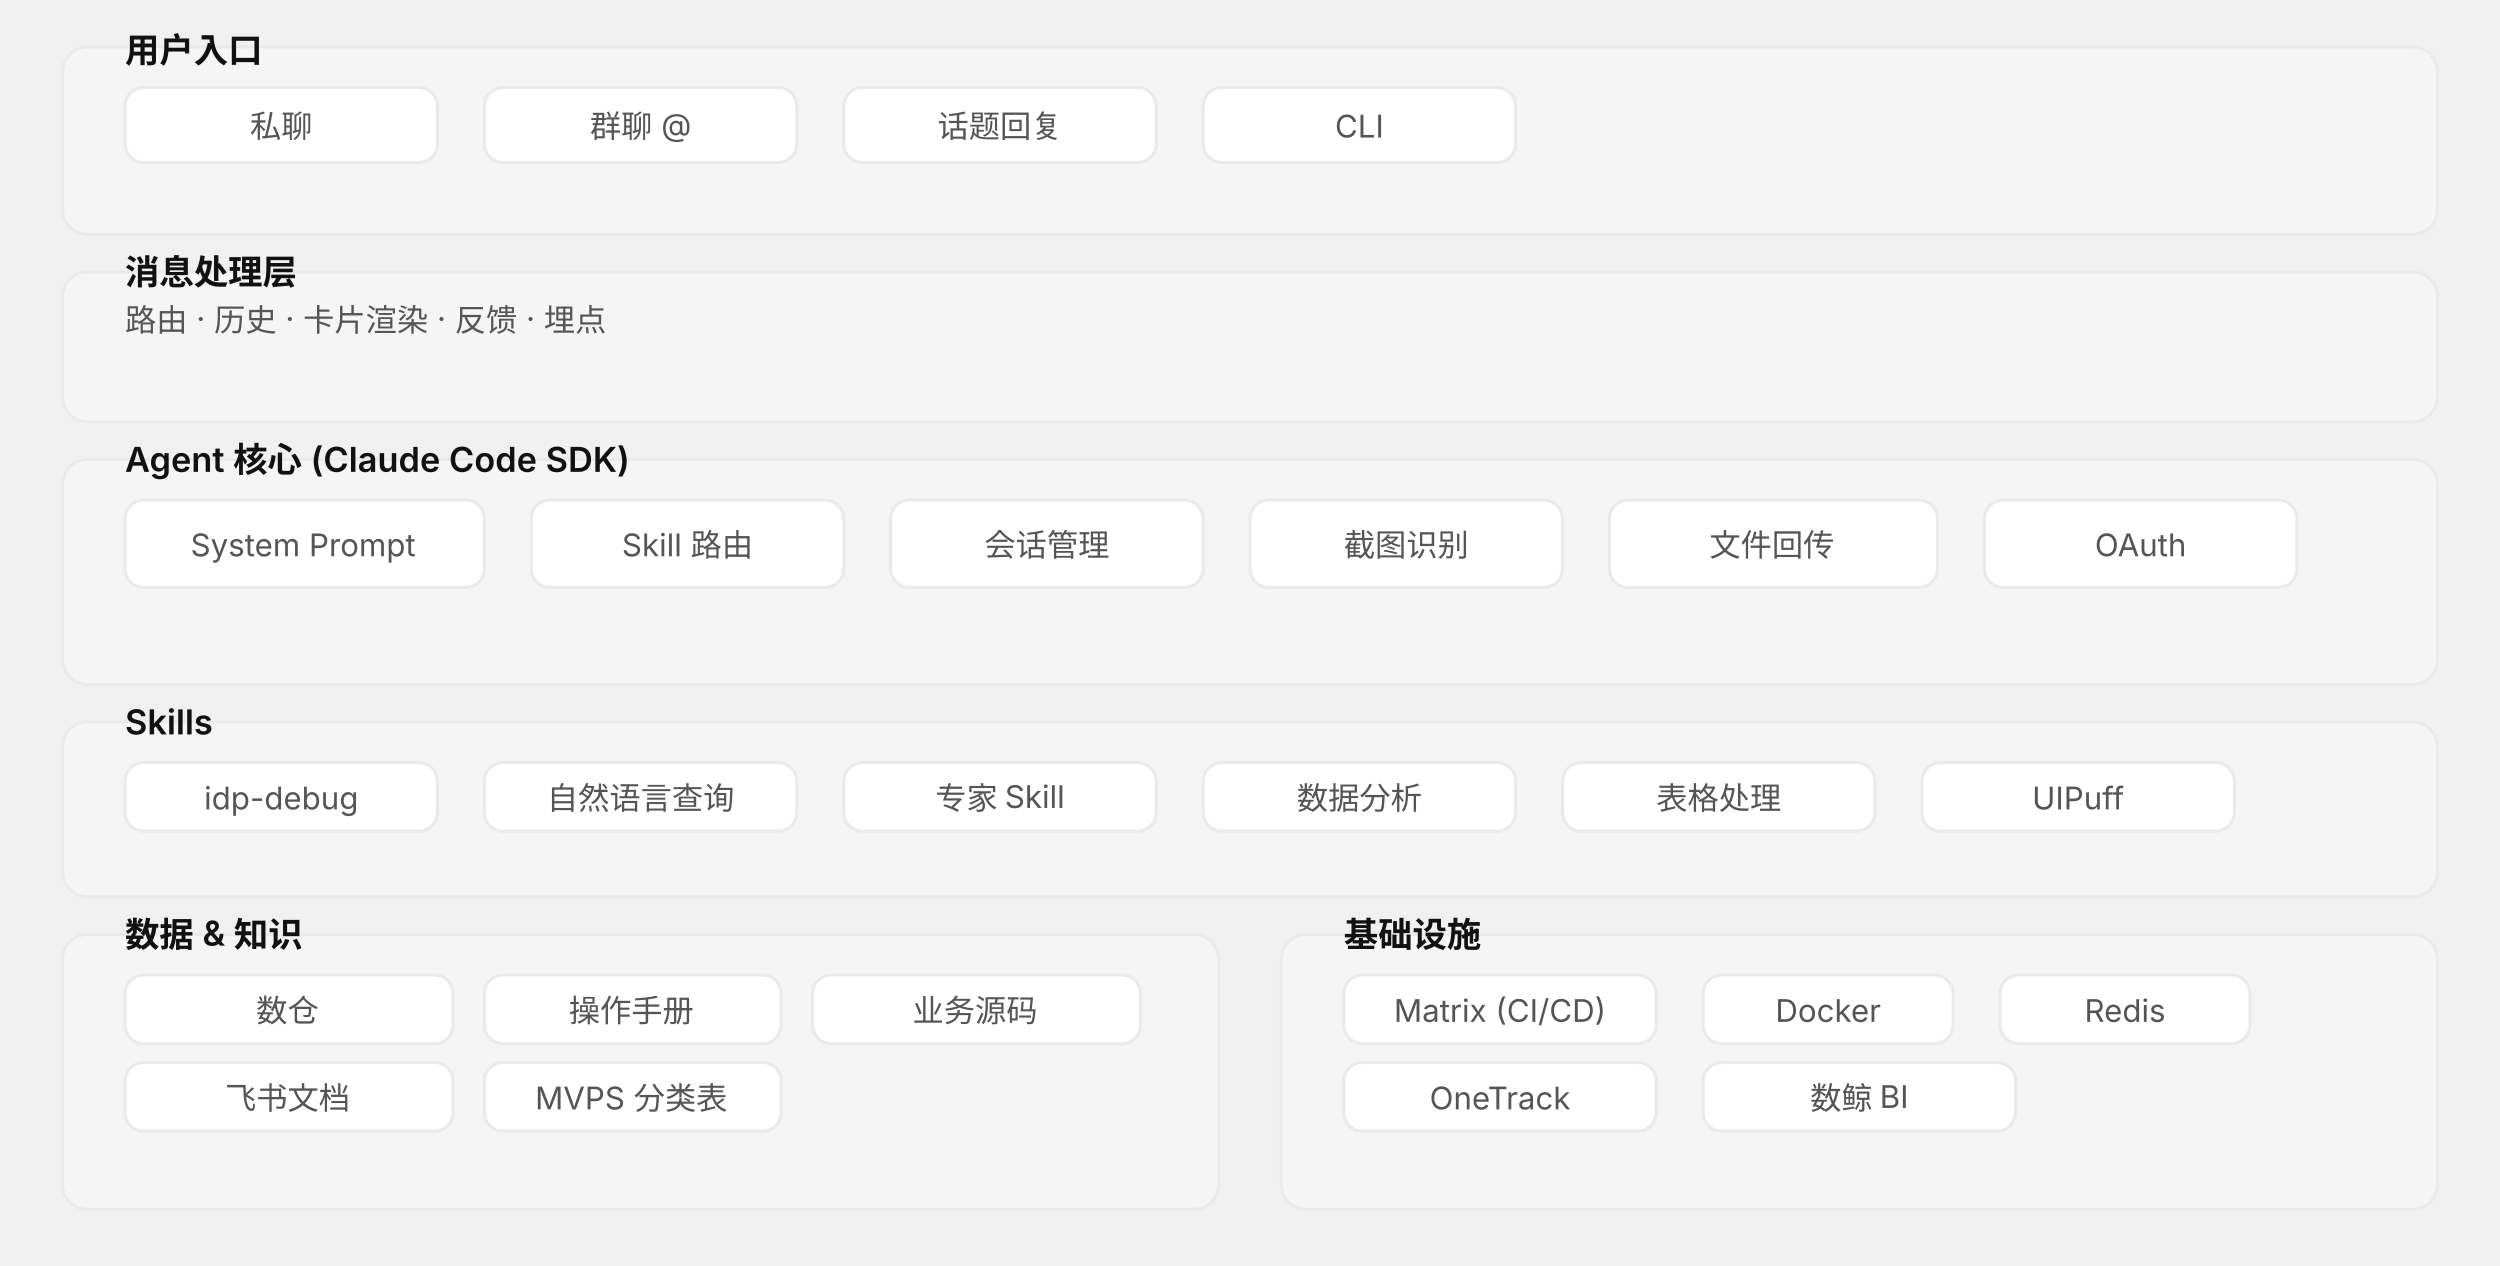
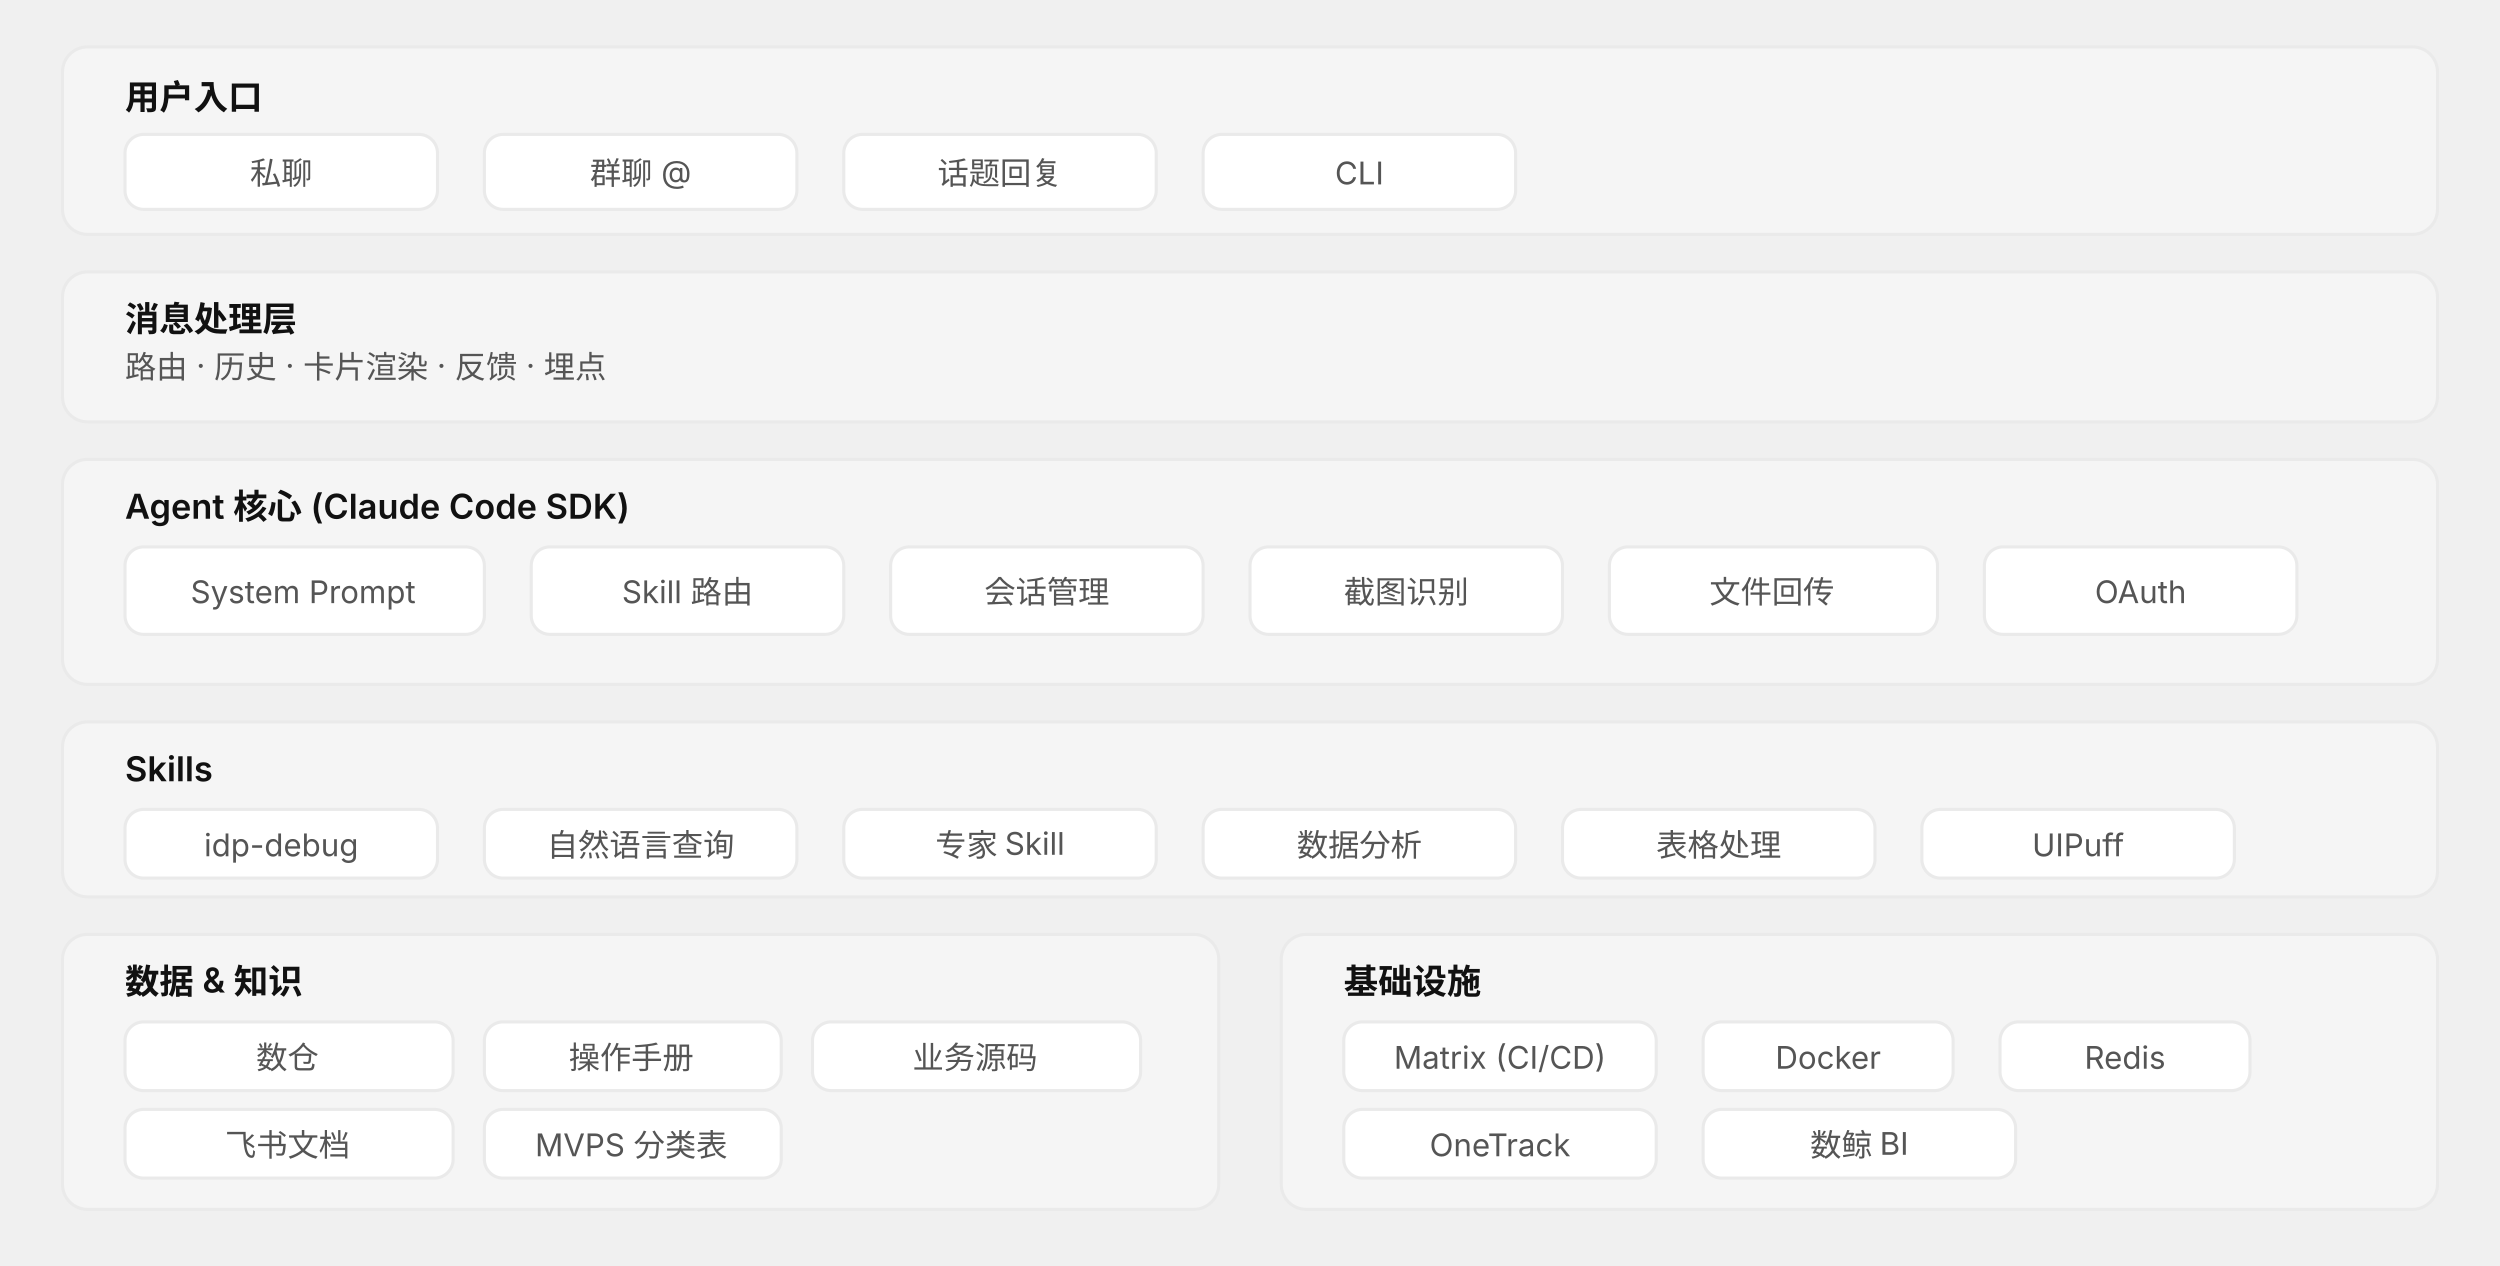
<svg xmlns="http://www.w3.org/2000/svg" viewBox="0 0 800 405" fill="none" font-family="PingFang SC,Inter,system-ui,sans-serif">
  <rect x="20" y="15" width="760" height="60" rx="8" fill="#f5f5f5" stroke="#eaeaea" />
-   <text x="40" y="20" font-size="11" font-weight="600" fill="#111">用户入口</text>
-   <rect x="40" y="28" width="100" height="24" rx="6" fill="#fff" stroke="#eaeaea" />
-   <text x="90" y="44" text-anchor="middle" font-size="10" fill="#555">私聊</text>
-   <rect x="155" y="28" width="100" height="24" rx="6" fill="#fff" stroke="#eaeaea" />
-   <text x="205" y="44" text-anchor="middle" font-size="10" fill="#555">群聊 @</text>
-   <rect x="270" y="28" width="100" height="24" rx="6" fill="#fff" stroke="#eaeaea" />
-   <text x="320" y="44" text-anchor="middle" font-size="10" fill="#555">话题回复</text>
-   <rect x="385" y="28" width="100" height="24" rx="6" fill="#fff" stroke="#eaeaea" />
-   <text x="435" y="44" text-anchor="middle" font-size="10" fill="#555">CLI</text>
+   <text x="40" y="35" font-size="11" font-weight="600" fill="#111">用户入口</text>
+   <rect x="40" y="43" width="100" height="24" rx="6" fill="#fff" stroke="#eaeaea" />
+   <text x="90" y="59" text-anchor="middle" font-size="10" fill="#555">私聊</text>
+   <rect x="155" y="43" width="100" height="24" rx="6" fill="#fff" stroke="#eaeaea" />
+   <text x="205" y="59" text-anchor="middle" font-size="10" fill="#555">群聊 @</text>
+   <rect x="270" y="43" width="100" height="24" rx="6" fill="#fff" stroke="#eaeaea" />
+   <text x="320" y="59" text-anchor="middle" font-size="10" fill="#555">话题回复</text>
+   <rect x="385" y="43" width="100" height="24" rx="6" fill="#fff" stroke="#eaeaea" />
+   <text x="435" y="59" text-anchor="middle" font-size="10" fill="#555">CLI</text>
  <rect x="20" y="87" width="760" height="48" rx="8" fill="#f5f5f5" stroke="#eaeaea" />
-   <text x="40" y="91" font-size="11" font-weight="600" fill="#111">消息处理层</text>
-   <text x="40" y="106" font-size="10" fill="#555">路由 · 历史 · 卡片渲染 · 反馈 · 埋点</text>
+   <text x="40" y="106" font-size="11" font-weight="600" fill="#111">消息处理层</text>
+   <text x="40" y="121" font-size="10" fill="#555">路由 · 历史 · 卡片渲染 · 反馈 · 埋点</text>
  <rect x="20" y="147" width="760" height="72" rx="8" fill="#f5f5f5" stroke="#eaeaea" />
-   <text x="40" y="151" font-size="11" font-weight="600" fill="#111">Agent 核心 (Claude Code SDK)</text>
-   <rect x="40" y="160" width="115" height="28" rx="6" fill="#fff" stroke="#eaeaea" />
-   <text x="97" y="178" text-anchor="middle" font-size="10" fill="#555">System Prompt</text>
-   <rect x="170" y="160" width="100" height="28" rx="6" fill="#fff" stroke="#eaeaea" />
-   <text x="220" y="178" text-anchor="middle" font-size="10" fill="#555">Skill 路由</text>
-   <rect x="285" y="160" width="100" height="28" rx="6" fill="#fff" stroke="#eaeaea" />
-   <text x="335" y="178" text-anchor="middle" font-size="10" fill="#555">会话管理</text>
-   <rect x="400" y="160" width="100" height="28" rx="6" fill="#fff" stroke="#eaeaea" />
-   <text x="450" y="178" text-anchor="middle" font-size="10" fill="#555">截图识别</text>
-   <rect x="515" y="160" width="105" height="28" rx="6" fill="#fff" stroke="#eaeaea" />
-   <text x="567" y="178" text-anchor="middle" font-size="10" fill="#555">文件回传</text>
-   <rect x="635" y="160" width="100" height="28" rx="6" fill="#fff" stroke="#eaeaea" />
-   <text x="685" y="178" text-anchor="middle" font-size="10" fill="#555">OAuth</text>
+   <text x="40" y="166" font-size="11" font-weight="600" fill="#111">Agent 核心 (Claude Code SDK)</text>
+   <rect x="40" y="175" width="115" height="28" rx="6" fill="#fff" stroke="#eaeaea" />
+   <text x="97" y="193" text-anchor="middle" font-size="10" fill="#555">System Prompt</text>
+   <rect x="170" y="175" width="100" height="28" rx="6" fill="#fff" stroke="#eaeaea" />
+   <text x="220" y="193" text-anchor="middle" font-size="10" fill="#555">Skill 路由</text>
+   <rect x="285" y="175" width="100" height="28" rx="6" fill="#fff" stroke="#eaeaea" />
+   <text x="335" y="193" text-anchor="middle" font-size="10" fill="#555">会话管理</text>
+   <rect x="400" y="175" width="100" height="28" rx="6" fill="#fff" stroke="#eaeaea" />
+   <text x="450" y="193" text-anchor="middle" font-size="10" fill="#555">截图识别</text>
+   <rect x="515" y="175" width="105" height="28" rx="6" fill="#fff" stroke="#eaeaea" />
+   <text x="567" y="193" text-anchor="middle" font-size="10" fill="#555">文件回传</text>
+   <rect x="635" y="175" width="100" height="28" rx="6" fill="#fff" stroke="#eaeaea" />
+   <text x="685" y="193" text-anchor="middle" font-size="10" fill="#555">OAuth</text>
  <rect x="20" y="231" width="760" height="56" rx="8" fill="#f5f5f5" stroke="#eaeaea" />
-   <text x="40" y="235" font-size="11" font-weight="600" fill="#111">Skills</text>
-   <rect x="40" y="244" width="100" height="22" rx="6" fill="#fff" stroke="#eaeaea" />
-   <text x="90" y="259" text-anchor="middle" font-size="10" fill="#555">idp-debug</text>
-   <rect x="155" y="244" width="100" height="22" rx="6" fill="#fff" stroke="#eaeaea" />
-   <text x="205" y="259" text-anchor="middle" font-size="10" fill="#555">自然语言查询</text>
-   <rect x="270" y="244" width="100" height="22" rx="6" fill="#fff" stroke="#eaeaea" />
-   <text x="320" y="259" text-anchor="middle" font-size="10" fill="#555">专家 Skill</text>
-   <rect x="385" y="244" width="100" height="22" rx="6" fill="#fff" stroke="#eaeaea" />
-   <text x="435" y="259" text-anchor="middle" font-size="10" fill="#555">数据分析</text>
-   <rect x="500" y="244" width="100" height="22" rx="6" fill="#fff" stroke="#eaeaea" />
-   <text x="550" y="259" text-anchor="middle" font-size="10" fill="#555">表格处理</text>
-   <rect x="615" y="244" width="100" height="22" rx="6" fill="#fff" stroke="#eaeaea" />
-   <text x="665" y="259" text-anchor="middle" font-size="10" fill="#555">UIPuff</text>
+   <text x="40" y="250" font-size="11" font-weight="600" fill="#111">Skills</text>
+   <rect x="40" y="259" width="100" height="22" rx="6" fill="#fff" stroke="#eaeaea" />
+   <text x="90" y="274" text-anchor="middle" font-size="10" fill="#555">idp-debug</text>
+   <rect x="155" y="259" width="100" height="22" rx="6" fill="#fff" stroke="#eaeaea" />
+   <text x="205" y="274" text-anchor="middle" font-size="10" fill="#555">自然语言查询</text>
+   <rect x="270" y="259" width="100" height="22" rx="6" fill="#fff" stroke="#eaeaea" />
+   <text x="320" y="274" text-anchor="middle" font-size="10" fill="#555">专家 Skill</text>
+   <rect x="385" y="259" width="100" height="22" rx="6" fill="#fff" stroke="#eaeaea" />
+   <text x="435" y="274" text-anchor="middle" font-size="10" fill="#555">数据分析</text>
+   <rect x="500" y="259" width="100" height="22" rx="6" fill="#fff" stroke="#eaeaea" />
+   <text x="550" y="274" text-anchor="middle" font-size="10" fill="#555">表格处理</text>
+   <rect x="615" y="259" width="100" height="22" rx="6" fill="#fff" stroke="#eaeaea" />
+   <text x="665" y="274" text-anchor="middle" font-size="10" fill="#555">UIPuff</text>
  <rect x="20" y="299" width="370" height="88" rx="8" fill="#f5f5f5" stroke="#eaeaea" />
-   <text x="40" y="303" font-size="11" font-weight="600" fill="#111">数据 &amp; 知识</text>
-   <rect x="40" y="312" width="105" height="22" rx="6" fill="#fff" stroke="#eaeaea" />
-   <text x="92" y="327" text-anchor="middle" font-size="10" fill="#555">数仓</text>
-   <rect x="155" y="312" width="95" height="22" rx="6" fill="#fff" stroke="#eaeaea" />
-   <text x="202" y="327" text-anchor="middle" font-size="10" fill="#555">操作手册</text>
-   <rect x="260" y="312" width="105" height="22" rx="6" fill="#fff" stroke="#eaeaea" />
-   <text x="312" y="327" text-anchor="middle" font-size="10" fill="#555">业务源码</text>
-   <rect x="40" y="340" width="105" height="22" rx="6" fill="#fff" stroke="#eaeaea" />
-   <text x="92" y="355" text-anchor="middle" font-size="10" fill="#555">飞书文档</text>
-   <rect x="155" y="340" width="95" height="22" rx="6" fill="#fff" stroke="#eaeaea" />
-   <text x="202" y="355" text-anchor="middle" font-size="10" fill="#555">MVPS 分类表</text>
+   <text x="40" y="318" font-size="11" font-weight="600" fill="#111">数据 &amp; 知识</text>
+   <rect x="40" y="327" width="105" height="22" rx="6" fill="#fff" stroke="#eaeaea" />
+   <text x="92" y="342" text-anchor="middle" font-size="10" fill="#555">数仓</text>
+   <rect x="155" y="327" width="95" height="22" rx="6" fill="#fff" stroke="#eaeaea" />
+   <text x="202" y="342" text-anchor="middle" font-size="10" fill="#555">操作手册</text>
+   <rect x="260" y="327" width="105" height="22" rx="6" fill="#fff" stroke="#eaeaea" />
+   <text x="312" y="342" text-anchor="middle" font-size="10" fill="#555">业务源码</text>
+   <rect x="40" y="355" width="105" height="22" rx="6" fill="#fff" stroke="#eaeaea" />
+   <text x="92" y="370" text-anchor="middle" font-size="10" fill="#555">飞书文档</text>
+   <rect x="155" y="355" width="95" height="22" rx="6" fill="#fff" stroke="#eaeaea" />
+   <text x="202" y="370" text-anchor="middle" font-size="10" fill="#555">MVPS 分类表</text>
  <rect x="410" y="299" width="370" height="88" rx="8" fill="#f5f5f5" stroke="#eaeaea" />
-   <text x="430" y="303" font-size="11" font-weight="600" fill="#111">基础设施</text>
-   <rect x="430" y="312" width="100" height="22" rx="6" fill="#fff" stroke="#eaeaea" />
-   <text x="480" y="327" text-anchor="middle" font-size="10" fill="#555">Matrix (CI/CD)</text>
-   <rect x="545" y="312" width="80" height="22" rx="6" fill="#fff" stroke="#eaeaea" />
-   <text x="585" y="327" text-anchor="middle" font-size="10" fill="#555">Docker</text>
-   <rect x="640" y="312" width="80" height="22" rx="6" fill="#fff" stroke="#eaeaea" />
-   <text x="680" y="327" text-anchor="middle" font-size="10" fill="#555">Redis</text>
-   <rect x="430" y="340" width="100" height="22" rx="6" fill="#fff" stroke="#eaeaea" />
-   <text x="480" y="355" text-anchor="middle" font-size="10" fill="#555">OneTrack</text>
-   <rect x="545" y="340" width="100" height="22" rx="6" fill="#fff" stroke="#eaeaea" />
-   <text x="595" y="355" text-anchor="middle" font-size="10" fill="#555">数鲸 BI</text>
+   <text x="430" y="318" font-size="11" font-weight="600" fill="#111">基础设施</text>
+   <rect x="430" y="327" width="100" height="22" rx="6" fill="#fff" stroke="#eaeaea" />
+   <text x="480" y="342" text-anchor="middle" font-size="10" fill="#555">Matrix (CI/CD)</text>
+   <rect x="545" y="327" width="80" height="22" rx="6" fill="#fff" stroke="#eaeaea" />
+   <text x="585" y="342" text-anchor="middle" font-size="10" fill="#555">Docker</text>
+   <rect x="640" y="327" width="80" height="22" rx="6" fill="#fff" stroke="#eaeaea" />
+   <text x="680" y="342" text-anchor="middle" font-size="10" fill="#555">Redis</text>
+   <rect x="430" y="355" width="100" height="22" rx="6" fill="#fff" stroke="#eaeaea" />
+   <text x="480" y="370" text-anchor="middle" font-size="10" fill="#555">OneTrack</text>
+   <rect x="545" y="355" width="100" height="22" rx="6" fill="#fff" stroke="#eaeaea" />
+   <text x="595" y="370" text-anchor="middle" font-size="10" fill="#555">数鲸 BI</text>
</svg>
